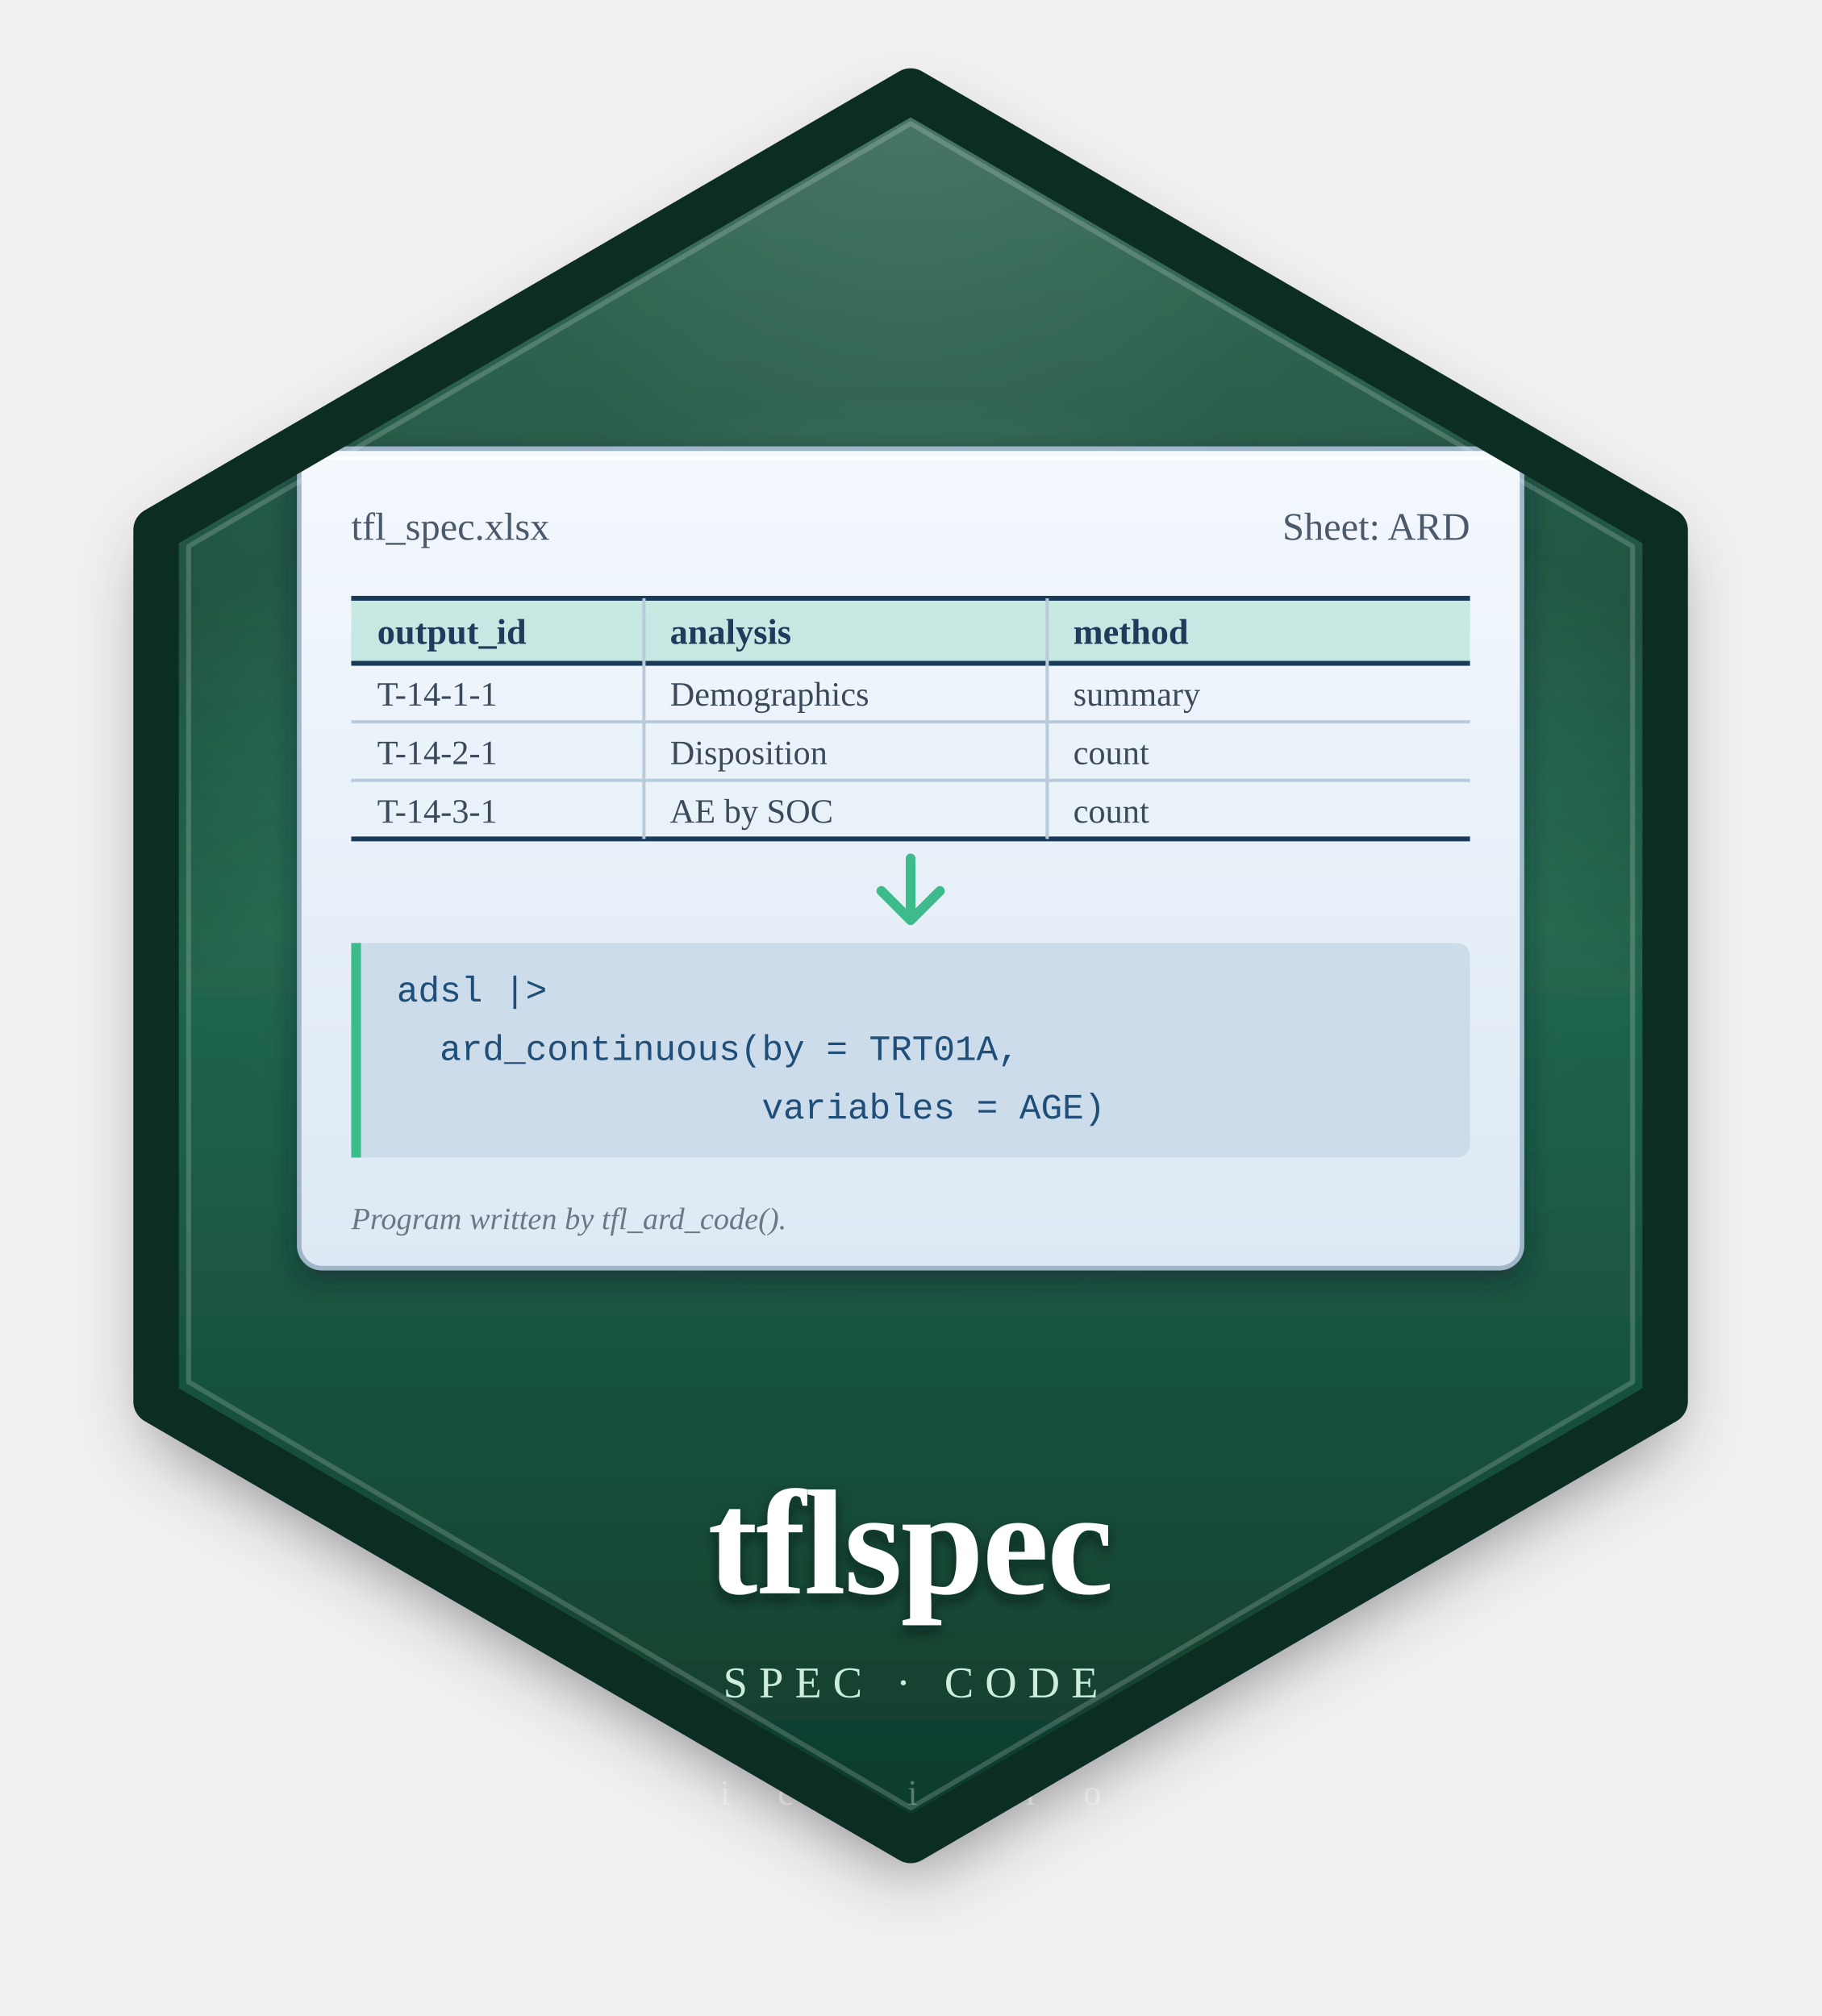
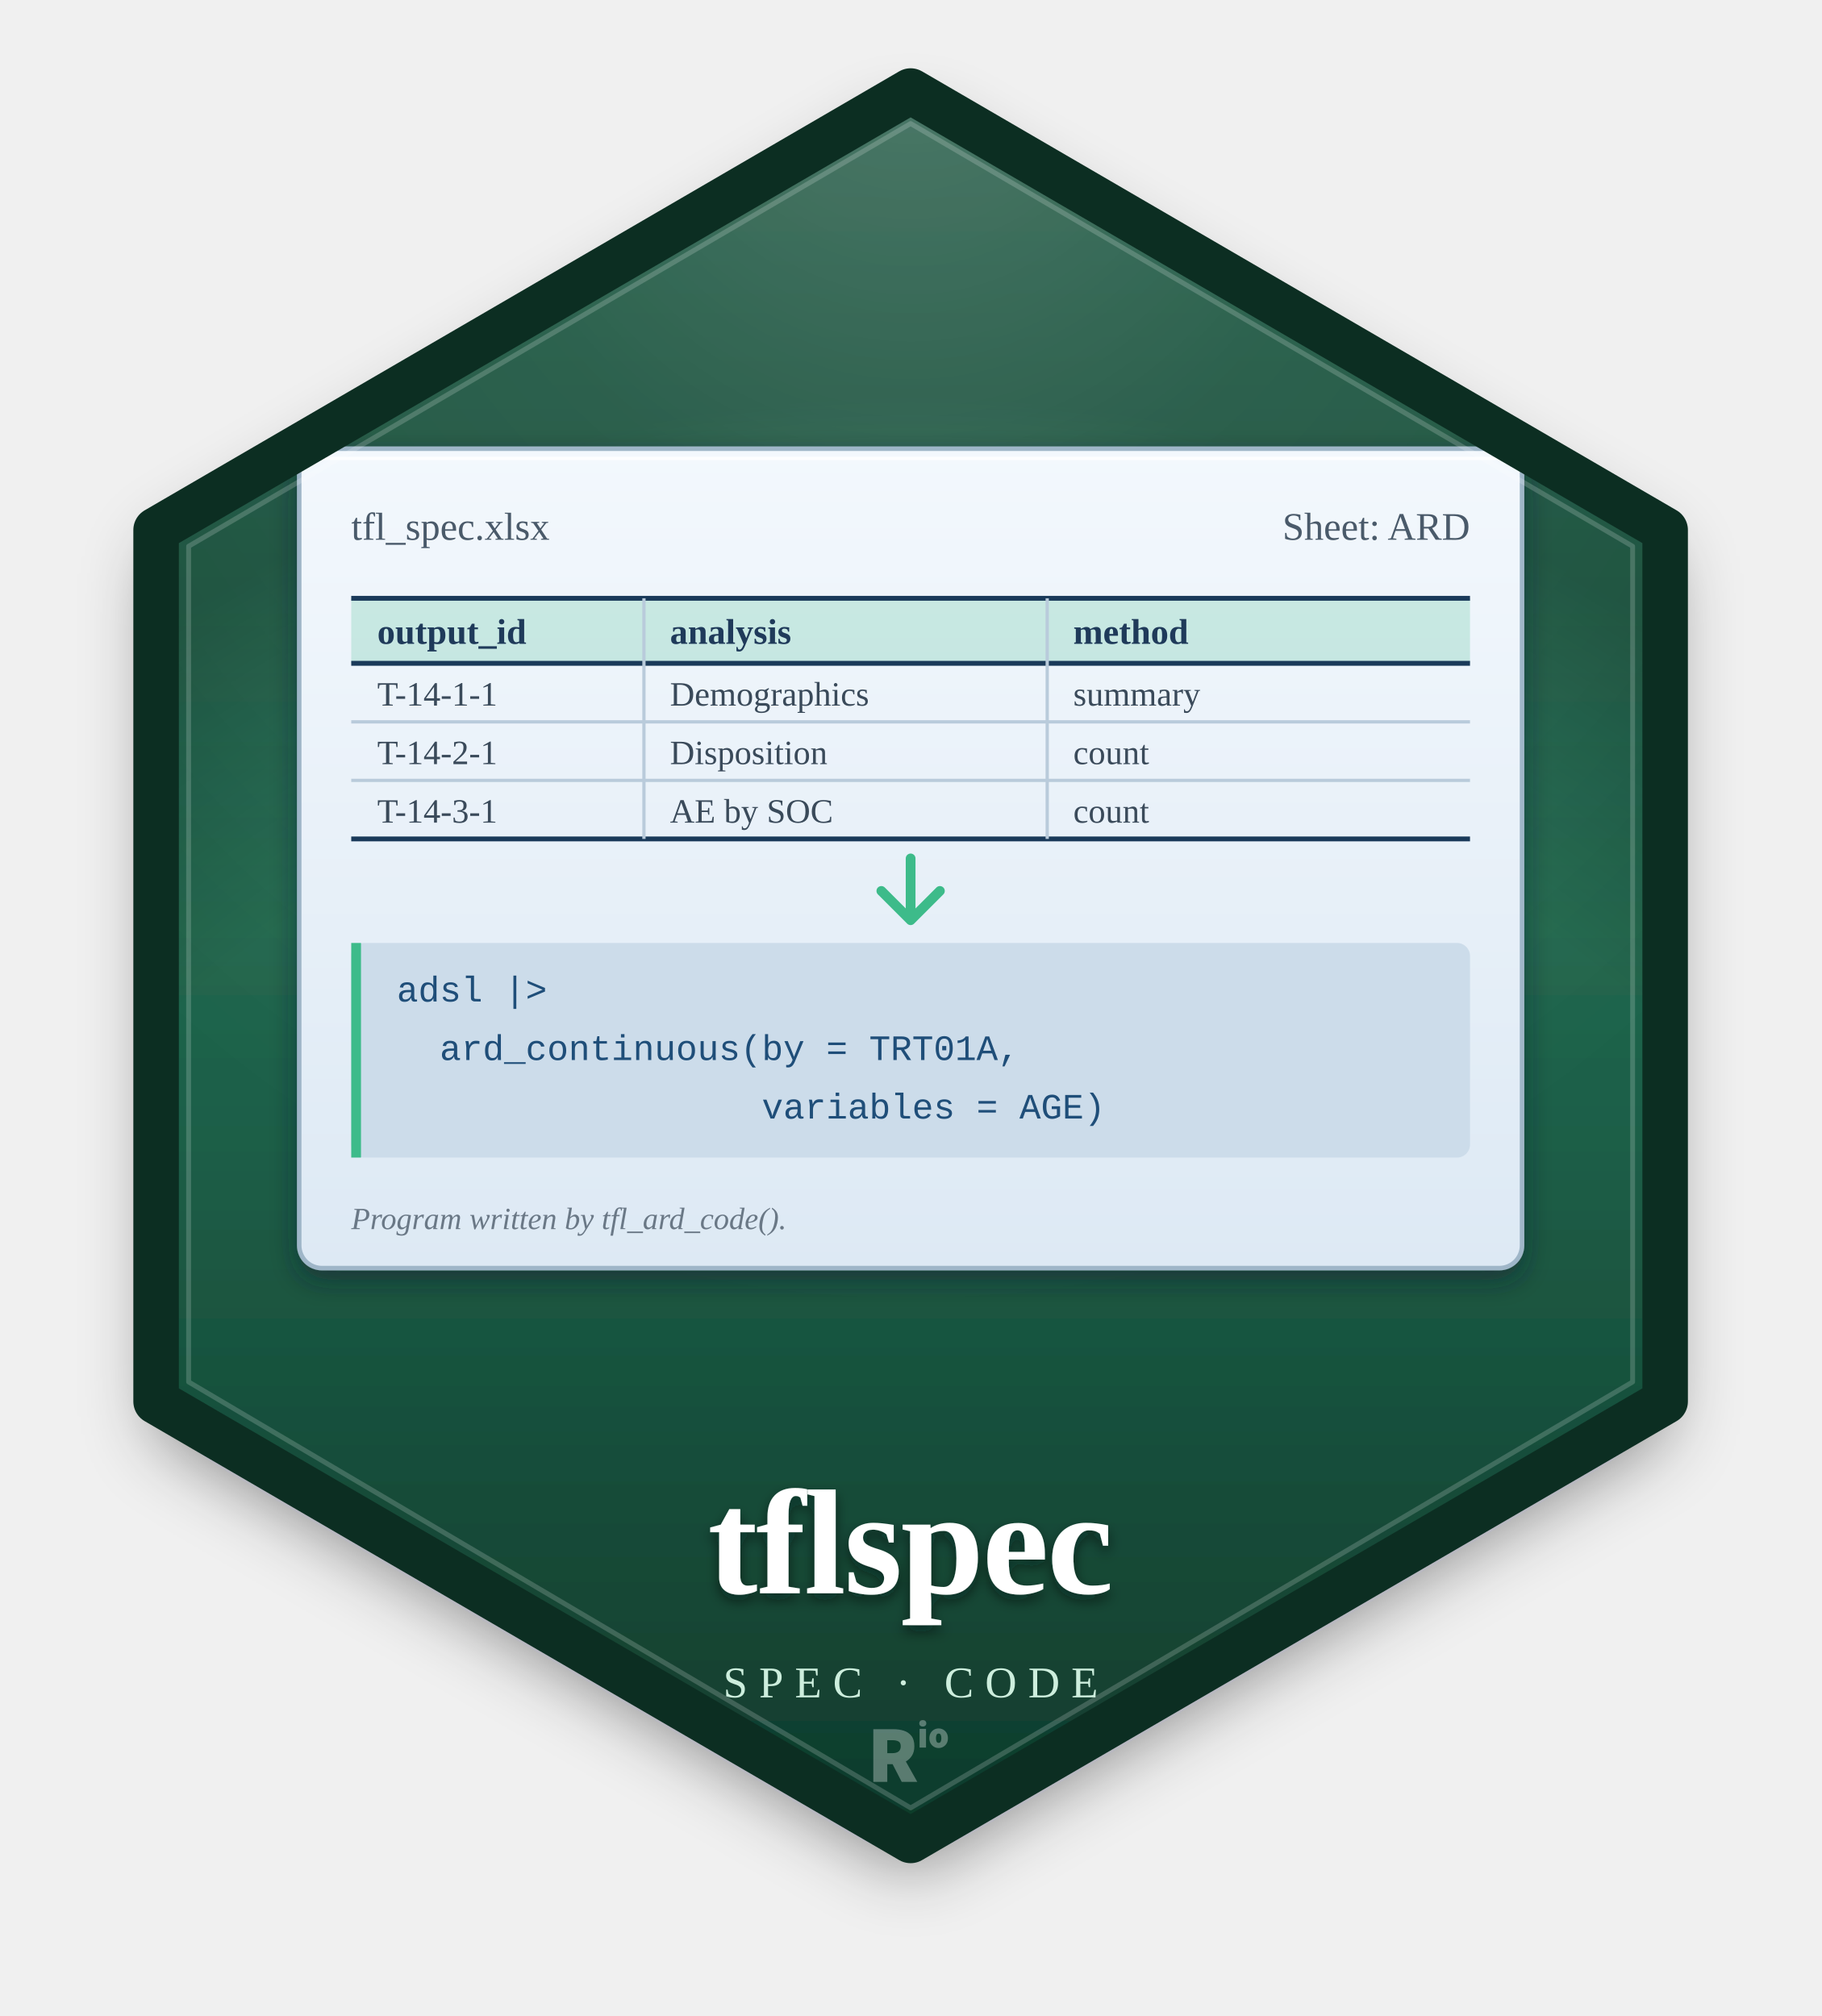
<svg xmlns="http://www.w3.org/2000/svg" width="560" height="620" viewBox="0 0 560 620">
  <defs>
    <linearGradient id="hexbg" x1="50%" y1="0%" x2="50%" y2="100%">
      <stop offset="0%" stop-color="#2f8a68" />
      <stop offset="60%" stop-color="#1d5e47" />
      <stop offset="100%" stop-color="#0f3a2b" />
    </linearGradient>
    <radialGradient id="topgloss" cx="50%" cy="0%" r="65%" fx="50%" fy="0%">
      <stop offset="0%" stop-color="#ffffff" stop-opacity="0.32" />
      <stop offset="40%" stop-color="#ffffff" stop-opacity="0.10" />
      <stop offset="100%" stop-color="#ffffff" stop-opacity="0" />
    </radialGradient>
    <radialGradient id="vignette" cx="50%" cy="100%" r="80%" fx="50%" fy="100%">
      <stop offset="0%" stop-color="#000000" stop-opacity="0" />
      <stop offset="80%" stop-color="#000000" stop-opacity="0" />
      <stop offset="100%" stop-color="#000000" stop-opacity="0.30" />
    </radialGradient>
    <linearGradient id="paperbg" x1="50%" y1="0%" x2="50%" y2="100%">
      <stop offset="0%" stop-color="#f3f8fd" />
      <stop offset="100%" stop-color="#dde9f4" />
    </linearGradient>
    <filter id="hex-shadow" x="-12%" y="-8%" width="124%" height="124%">
      <feDropShadow dx="0" dy="9" stdDeviation="11" flood-color="#000913" flood-opacity="0.45" />
    </filter>
    <filter id="paper-shadow" x="-8%" y="-8%" width="116%" height="120%">
      <feDropShadow dx="0" dy="3" stdDeviation="4" flood-color="#0a1c30" flood-opacity="0.55" />
    </filter>
    <filter id="text-shadow" x="-10%" y="-50%" width="120%" height="200%">
      <feDropShadow dx="0" dy="2" stdDeviation="2" flood-color="#000913" flood-opacity="0.55" />
    </filter>
    <clipPath id="hex-clip">
      <polygon points="280,28 512,163 512,431 280,566 48,431 48,163" />
    </clipPath>
  </defs>
  <g filter="url(#hex-shadow)">
    <polygon points="280,28 512,163 512,431 280,566 48,431 48,163" fill="url(#hexbg)" />
  </g>
  <g clip-path="url(#hex-clip)">
    <rect x="0" y="0" width="560" height="620" fill="url(#topgloss)" />
    <rect x="0" y="0" width="560" height="620" fill="url(#vignette)" />
  </g>
  <g clip-path="url(#hex-clip)">
    <rect x="92" y="138" width="376" height="252" rx="7" ry="7" fill="url(#paperbg)" stroke="#9fb6c8" stroke-width="1.4" filter="url(#paper-shadow)" />
    <line x1="98" y1="141" x2="462" y2="141" stroke="#ffffff" stroke-width="1" opacity="0.8" />
    <text x="108" y="166" font-family="Liberation Serif, Times New Roman, serif" font-size="12" text-anchor="start" fill="#4a5a6a">tfl_spec.xlsx</text>
    <text x="452" y="166" font-family="Liberation Serif, Times New Roman, serif" font-size="12" text-anchor="end" fill="#4a5a6a">Sheet: ARD</text>
    <rect x="108" y="184" width="344" height="20" fill="#3dbb8a" opacity="0.22" />
    <line x1="108" y1="184" x2="452" y2="184" stroke="#1a3a5a" stroke-width="1.5" />
    <line x1="108" y1="204" x2="452" y2="204" stroke="#1a3a5a" stroke-width="1.5" />
    <line x1="108" y1="222" x2="452" y2="222" stroke="#b9cbdb" stroke-width="1" />
    <line x1="108" y1="240" x2="452" y2="240" stroke="#b9cbdb" stroke-width="1" />
    <line x1="108" y1="258" x2="452" y2="258" stroke="#1a3a5a" stroke-width="1.5" />
    <line x1="198" y1="184" x2="198" y2="258" stroke="#b9cbdb" stroke-width="1" />
    <line x1="322" y1="184" x2="322" y2="258" stroke="#b9cbdb" stroke-width="1" />
    <text x="116" y="198" font-family="Liberation Serif, Times New Roman, serif" font-size="11" font-weight="600" text-anchor="start" fill="#1f3a5a">output_id</text>
    <text x="206" y="198" font-family="Liberation Serif, Times New Roman, serif" font-size="11" font-weight="600" text-anchor="start" fill="#1f3a5a">analysis</text>
    <text x="330" y="198" font-family="Liberation Serif, Times New Roman, serif" font-size="11" font-weight="600" text-anchor="start" fill="#1f3a5a">method</text>
    <text x="116" y="217" font-family="Liberation Serif, Times New Roman, serif" font-size="10.5" text-anchor="start" fill="#3a4a5a">T-14-1-1</text>
    <text x="206" y="217" font-family="Liberation Serif, Times New Roman, serif" font-size="10.5" text-anchor="start" fill="#3a4a5a">Demographics</text>
    <text x="330" y="217" font-family="Liberation Serif, Times New Roman, serif" font-size="10.5" text-anchor="start" fill="#3a4a5a">summary</text>
    <text x="116" y="235" font-family="Liberation Serif, Times New Roman, serif" font-size="10.5" text-anchor="start" fill="#3a4a5a">T-14-2-1</text>
    <text x="206" y="235" font-family="Liberation Serif, Times New Roman, serif" font-size="10.5" text-anchor="start" fill="#3a4a5a">Disposition</text>
    <text x="330" y="235" font-family="Liberation Serif, Times New Roman, serif" font-size="10.5" text-anchor="start" fill="#3a4a5a">count</text>
    <text x="116" y="253" font-family="Liberation Serif, Times New Roman, serif" font-size="10.5" text-anchor="start" fill="#3a4a5a">T-14-3-1</text>
    <text x="206" y="253" font-family="Liberation Serif, Times New Roman, serif" font-size="10.5" text-anchor="start" fill="#3a4a5a">AE by SOC</text>
    <text x="330" y="253" font-family="Liberation Serif, Times New Roman, serif" font-size="10.5" text-anchor="start" fill="#3a4a5a">count</text>
    <path d="M 280 264 L 280 282 M 271 274 L 280 283 L 289 274" fill="none" stroke="#3dbb8a" stroke-width="3" stroke-linecap="round" stroke-linejoin="round" />
    <rect x="108" y="290" width="344" height="66" rx="4" fill="#ccdcea" />
    <rect x="108" y="290" width="3" height="66" fill="#3dbb8a" />
    <text x="122" y="308" font-family="Liberation Mono, Courier New, monospace" font-size="11" text-anchor="start" fill="#1f4e79" xml:space="preserve">adsl |&gt;</text>
    <text x="122" y="326" font-family="Liberation Mono, Courier New, monospace" font-size="11" text-anchor="start" fill="#1f4e79" xml:space="preserve">  ard_continuous(by = TRT01A,</text>
    <text x="122" y="344" font-family="Liberation Mono, Courier New, monospace" font-size="11" text-anchor="start" fill="#1f4e79" xml:space="preserve">                 variables = AGE)</text>
    <text x="108" y="378" font-family="Liberation Serif, Times New Roman, serif" font-size="9.5" font-style="italic" text-anchor="start" fill="#6a7886">Program written by tfl_ard_code().</text>
  </g>
  <text x="280" y="490" font-family="Liberation Serif, Times New Roman, serif" font-size="46" font-weight="700" text-anchor="middle" fill="#ffffff" letter-spacing="-0.5" filter="url(#text-shadow)">tflspec</text>
  <text x="280" y="522" font-family="Liberation Serif, Times New Roman, serif" font-size="13.5" font-weight="500" text-anchor="middle" fill="#cdeedd" letter-spacing="3.5">SPEC · CODE</text>
-   <text x="280" y="555" font-family="Liberation Serif, Times New Roman, serif" font-size="11" font-weight="500" text-anchor="middle" fill="#ffffff" opacity="0.32" letter-spacing="6">i c h i r i o</text>
+   <path d="M268.53 548V531.79H274.66Q276.41 531.79 277.88 532.25Q279.35 532.71 280.25 533.86Q281.15 535.01 281.15 537.03Q281.15 538.77 280.42 539.92Q279.7 541.07 278.53 541.72L282.05 548H277.26L274.46 542.56H272.82V548ZM272.82 539.17H274.36Q276.96 539.17 276.96 537.03Q276.96 535.98 276.3 535.58Q275.64 535.18 274.36 535.18H272.82ZM282.75 537.45V531.69H284.73V537.45ZM283.74 530.98Q283.25 530.98 282.95 530.71Q282.66 530.44 282.66 529.99Q282.66 529.54 282.95 529.27Q283.25 529 283.74 529Q284.22 529 284.52 529.27Q284.82 529.54 284.82 529.99Q284.82 530.44 284.52 530.71Q284.22 530.98 283.74 530.98ZM288.62 537.59Q287.88 537.59 287.23 537.23Q286.58 536.87 286.17 536.2Q285.76 535.53 285.76 534.57Q285.76 533.62 286.17 532.94Q286.58 532.27 287.23 531.91Q287.88 531.56 288.62 531.56Q289.35 531.56 290 531.91Q290.65 532.27 291.06 532.94Q291.47 533.62 291.47 534.57Q291.47 535.53 291.06 536.2Q290.65 536.87 290 537.23Q289.35 537.59 288.62 537.59ZM288.62 536Q289.07 536 289.26 535.61Q289.45 535.23 289.45 534.57Q289.45 533.91 289.26 533.53Q289.07 533.14 288.62 533.14Q288.17 533.14 287.98 533.53Q287.79 533.91 287.79 534.57Q287.79 535.23 287.98 535.61Q288.17 536 288.62 536Z" fill="#ffffff" opacity="0.32" />
  <polygon points="280,28 512,163 512,431 280,566 48,431 48,163" fill="none" stroke="#0c2e22" stroke-width="14" stroke-linejoin="round" />
  <polygon points="280,38 502,168 502,425 280,556 58,425 58,168" fill="none" stroke="#ffffff" stroke-width="1.5" stroke-linejoin="round" opacity="0.18" />
</svg>
